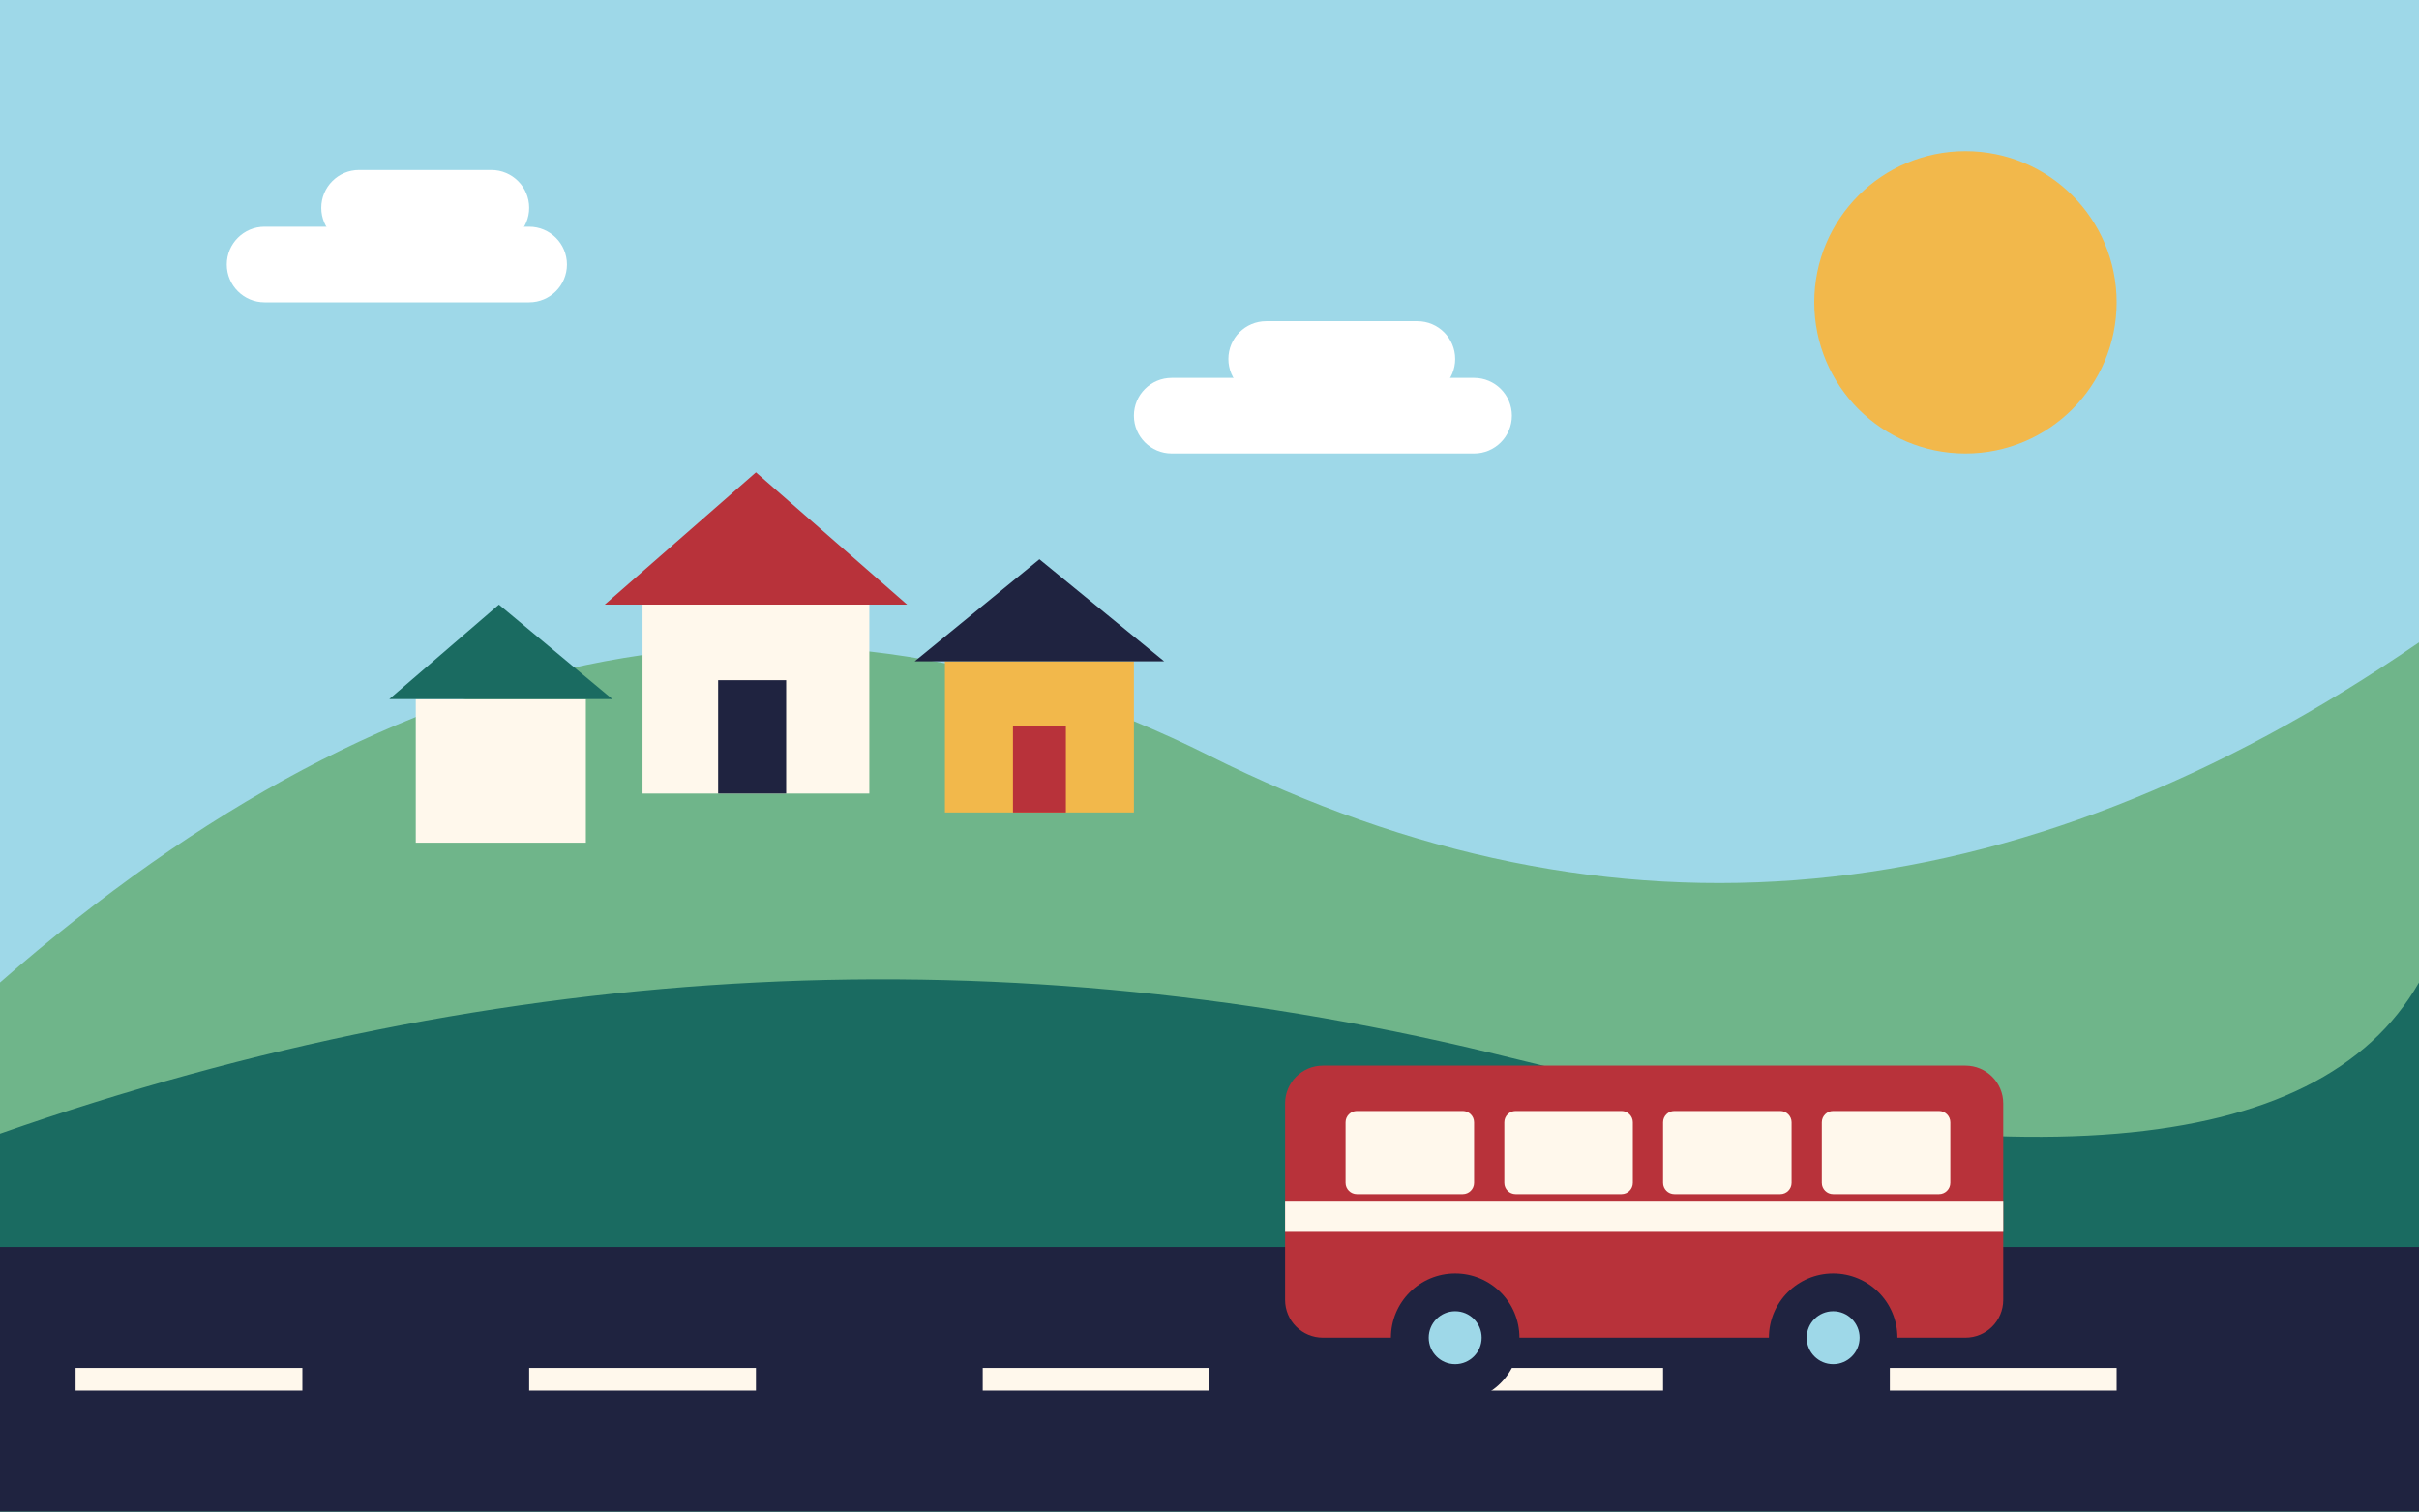
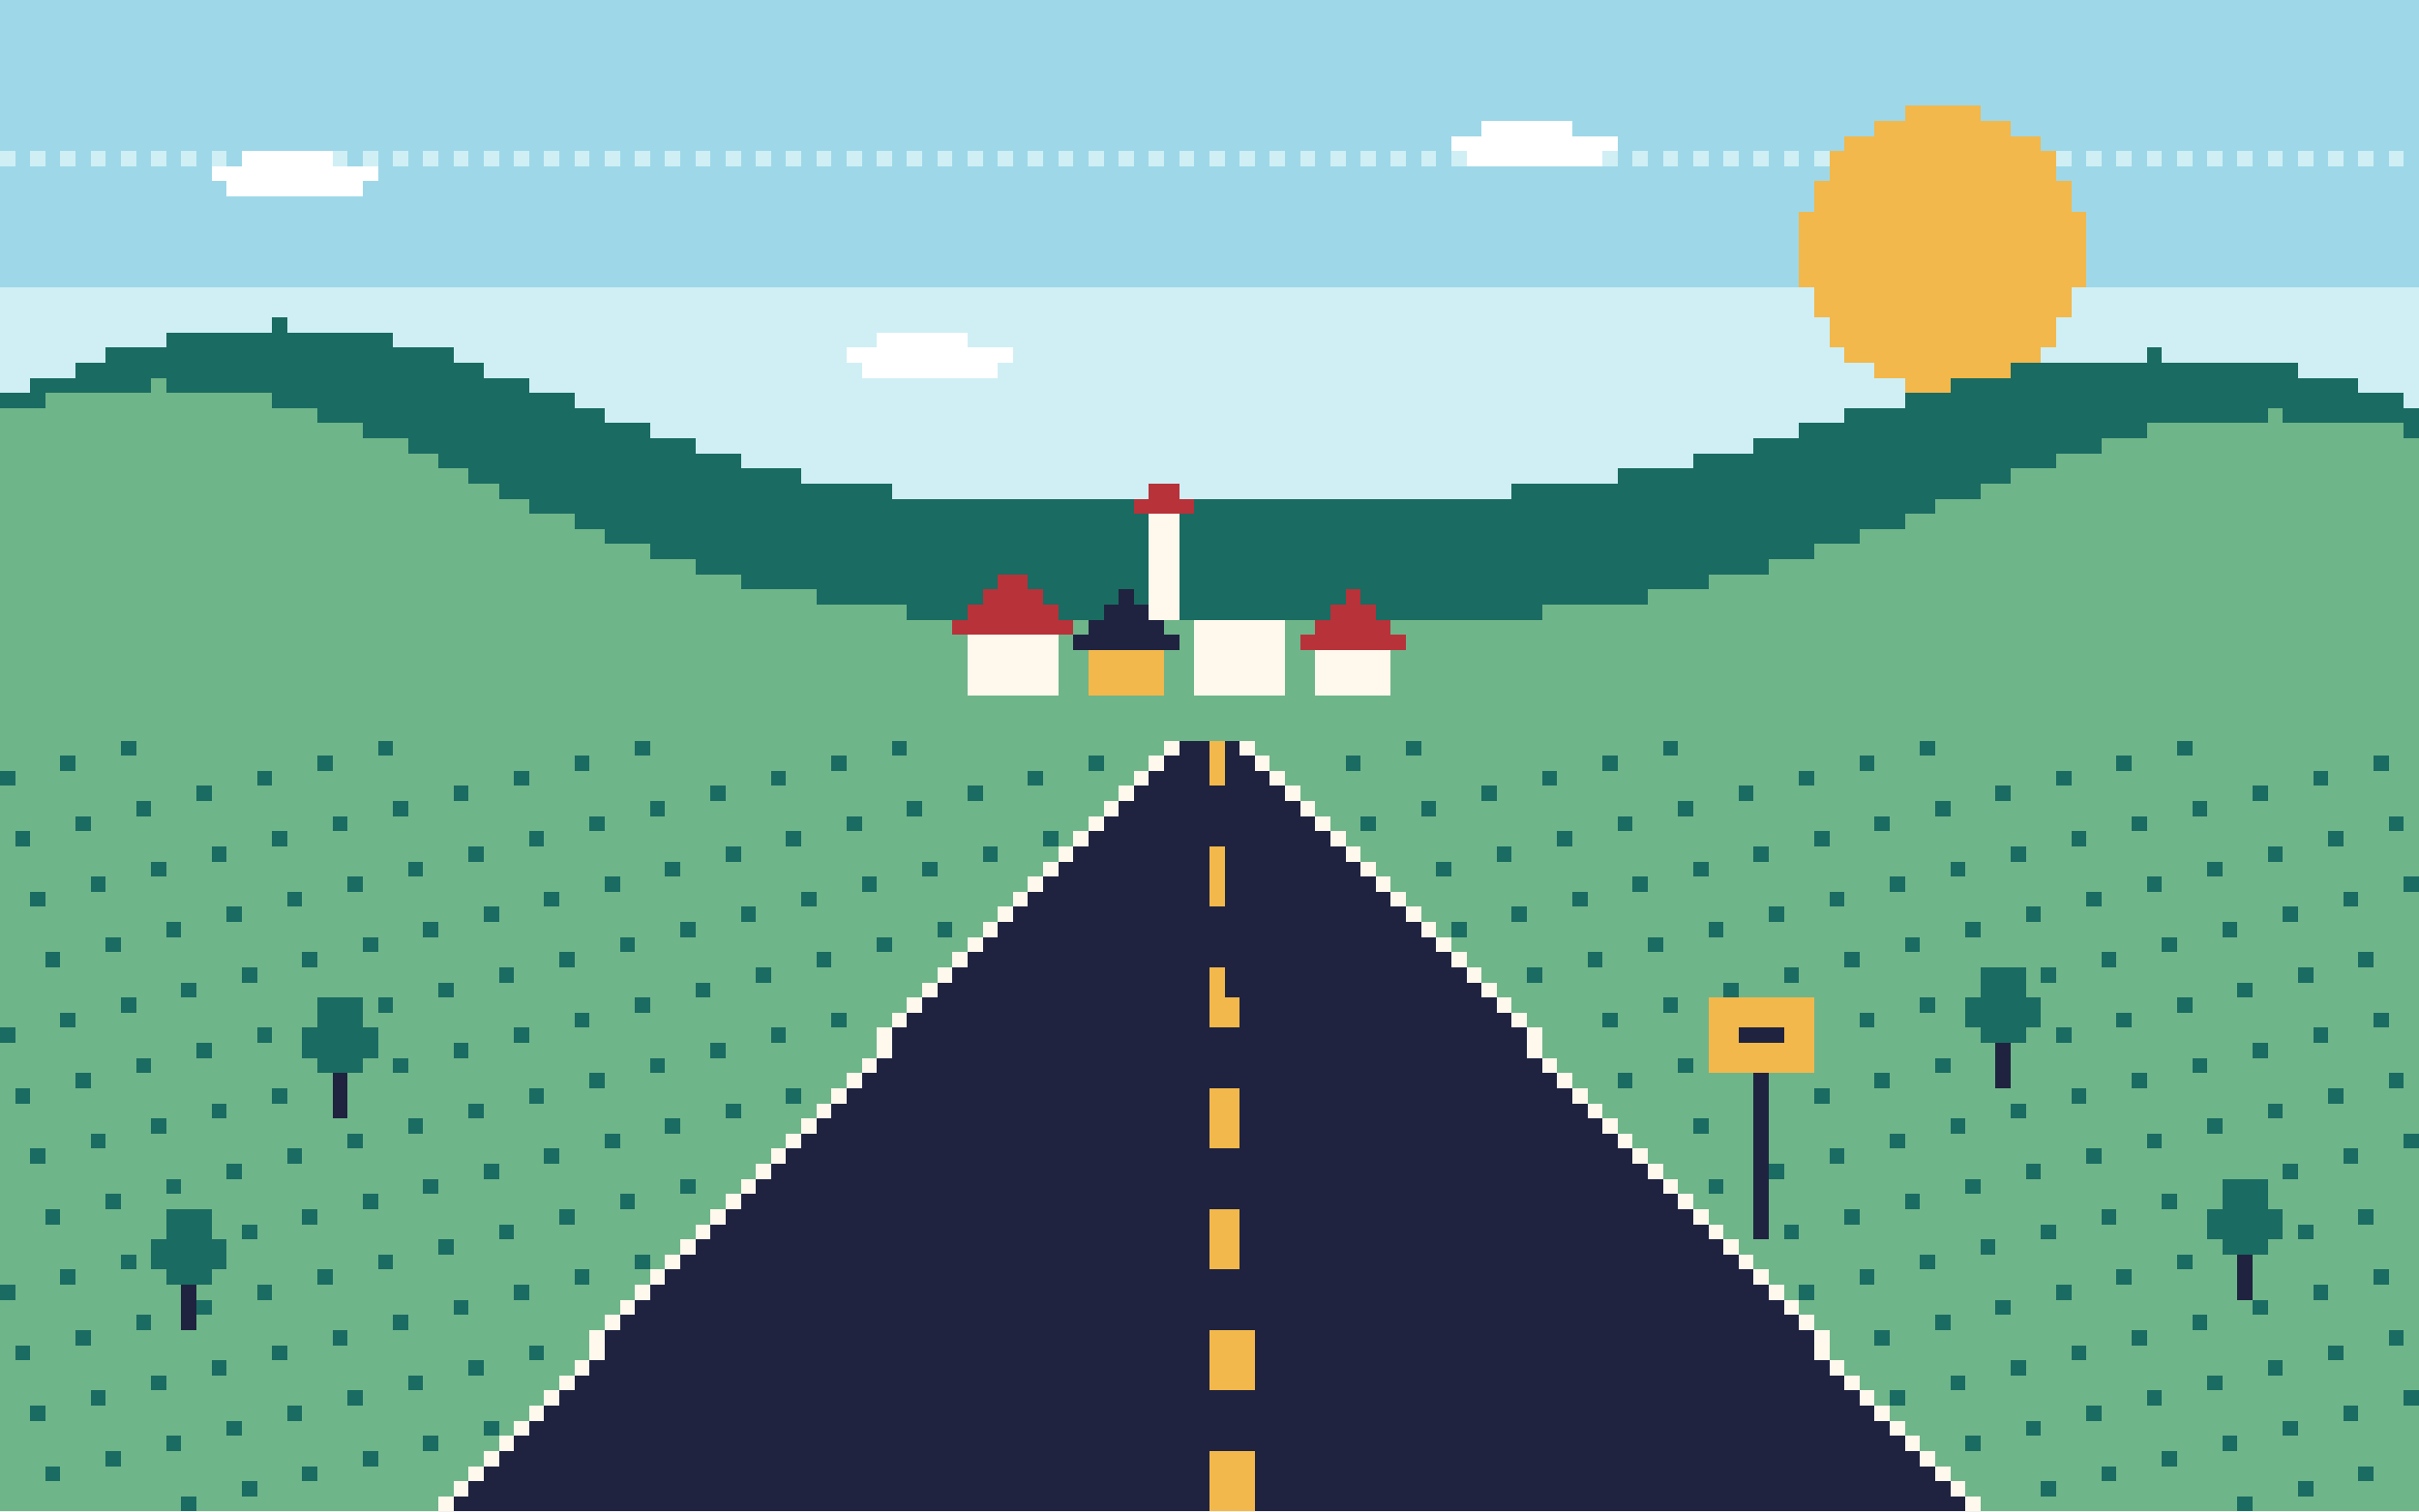
- <svg xmlns="http://www.w3.org/2000/svg" viewBox="0 0 640 400" width="640" height="400" role="img" aria-labelledby="t">
-   <rect width="640" height="400" fill="#9ED8E8" />
-   <circle cx="520" cy="80" r="40" fill="#F2B84B" />
+ <svg xmlns="http://www.w3.org/2000/svg" viewBox="0 0 160 100" width="640" height="400" shape-rendering="crispEdges" role="img" aria-labelledby="t">
+   <rect width="160" height="100" fill="#6FB58A" />
+   <g fill="#9ED8E8">
+     <rect x="0" y="0" width="160" height="1" />
+     <rect x="0" y="1" width="160" height="1" />
+     <rect x="0" y="2" width="160" height="1" />
+     <rect x="0" y="3" width="160" height="1" />
+     <rect x="0" y="4" width="160" height="1" />
+     <rect x="0" y="5" width="160" height="1" />
+     <rect x="0" y="6" width="160" height="1" />
+     <rect x="0" y="7" width="126" height="1" />
+     <rect x="131" y="7" width="29" height="1" />
+     <rect x="0" y="8" width="98" height="1" />
+     <rect x="104" y="8" width="20" height="1" />
+     <rect x="133" y="8" width="27" height="1" />
+     <rect x="0" y="9" width="96" height="1" />
+     <rect x="107" y="9" width="15" height="1" />
+     <rect x="135" y="9" width="25" height="1" />
+     <rect x="1" y="10" width="1" height="1" />
+     <rect x="3" y="10" width="1" height="1" />
+     <rect x="5" y="10" width="1" height="1" />
+     <rect x="7" y="10" width="1" height="1" />
+     <rect x="9" y="10" width="1" height="1" />
+     <rect x="11" y="10" width="1" height="1" />
+     <rect x="13" y="10" width="1" height="1" />
+     <rect x="15" y="10" width="1" height="1" />
+     <rect x="23" y="10" width="1" height="1" />
+     <rect x="25" y="10" width="1" height="1" />
+     <rect x="27" y="10" width="1" height="1" />
+     <rect x="29" y="10" width="1" height="1" />
+     <rect x="31" y="10" width="1" height="1" />
+     <rect x="33" y="10" width="1" height="1" />
+     <rect x="35" y="10" width="1" height="1" />
+     <rect x="37" y="10" width="1" height="1" />
+     <rect x="39" y="10" width="1" height="1" />
+     <rect x="41" y="10" width="1" height="1" />
+     <rect x="43" y="10" width="1" height="1" />
+     <rect x="45" y="10" width="1" height="1" />
+     <rect x="47" y="10" width="1" height="1" />
+     <rect x="49" y="10" width="1" height="1" />
+     <rect x="51" y="10" width="1" height="1" />
+     <rect x="53" y="10" width="1" height="1" />
+     <rect x="55" y="10" width="1" height="1" />
+     <rect x="57" y="10" width="1" height="1" />
+     <rect x="59" y="10" width="1" height="1" />
+     <rect x="61" y="10" width="1" height="1" />
+     <rect x="63" y="10" width="1" height="1" />
+     <rect x="65" y="10" width="1" height="1" />
+     <rect x="67" y="10" width="1" height="1" />
+     <rect x="69" y="10" width="1" height="1" />
+     <rect x="71" y="10" width="1" height="1" />
+     <rect x="73" y="10" width="1" height="1" />
+     <rect x="75" y="10" width="1" height="1" />
+     <rect x="77" y="10" width="1" height="1" />
+     <rect x="79" y="10" width="1" height="1" />
+     <rect x="81" y="10" width="1" height="1" />
+     <rect x="83" y="10" width="1" height="1" />
+     <rect x="85" y="10" width="1" height="1" />
+     <rect x="87" y="10" width="1" height="1" />
+     <rect x="89" y="10" width="1" height="1" />
+     <rect x="91" y="10" width="1" height="1" />
+     <rect x="93" y="10" width="1" height="1" />
+     <rect x="95" y="10" width="1" height="1" />
+     <rect x="107" y="10" width="1" height="1" />
+     <rect x="109" y="10" width="1" height="1" />
+     <rect x="111" y="10" width="1" height="1" />
+     <rect x="113" y="10" width="1" height="1" />
+     <rect x="115" y="10" width="1" height="1" />
+     <rect x="117" y="10" width="1" height="1" />
+     <rect x="119" y="10" width="1" height="1" />
+     <rect x="137" y="10" width="1" height="1" />
+     <rect x="139" y="10" width="1" height="1" />
+     <rect x="141" y="10" width="1" height="1" />
+     <rect x="143" y="10" width="1" height="1" />
+     <rect x="145" y="10" width="1" height="1" />
+     <rect x="147" y="10" width="1" height="1" />
+     <rect x="149" y="10" width="1" height="1" />
+     <rect x="151" y="10" width="1" height="1" />
+     <rect x="153" y="10" width="1" height="1" />
+     <rect x="155" y="10" width="1" height="1" />
+     <rect x="157" y="10" width="1" height="1" />
+     <rect x="159" y="10" width="1" height="1" />
+     <rect x="0" y="11" width="14" height="1" />
+     <rect x="25" y="11" width="96" height="1" />
+     <rect x="136" y="11" width="24" height="1" />
+     <rect x="0" y="12" width="15" height="1" />
+     <rect x="24" y="12" width="96" height="1" />
+     <rect x="137" y="12" width="23" height="1" />
+     <rect x="0" y="13" width="120" height="1" />
+     <rect x="137" y="13" width="23" height="1" />
+     <rect x="0" y="14" width="119" height="1" />
+     <rect x="138" y="14" width="22" height="1" />
+     <rect x="0" y="15" width="119" height="1" />
+     <rect x="138" y="15" width="22" height="1" />
+     <rect x="0" y="16" width="119" height="1" />
+     <rect x="138" y="16" width="22" height="1" />
+     <rect x="0" y="17" width="119" height="1" />
+     <rect x="138" y="17" width="22" height="1" />
+     <rect x="0" y="18" width="119" height="1" />
+     <rect x="138" y="18" width="22" height="1" />
+   </g>
+   <g fill="#F2B84B">
+     <rect x="126" y="7" width="5" height="1" />
+     <rect x="124" y="8" width="9" height="1" />
+     <rect x="122" y="9" width="13" height="1" />
+     <rect x="121" y="10" width="15" height="1" />
+     <rect x="121" y="11" width="15" height="1" />
+     <rect x="120" y="12" width="17" height="1" />
+     <rect x="120" y="13" width="17" height="1" />
+     <rect x="119" y="14" width="19" height="1" />
+     <rect x="119" y="15" width="19" height="1" />
+     <rect x="119" y="16" width="19" height="1" />
+     <rect x="119" y="17" width="19" height="1" />
+     <rect x="119" y="18" width="19" height="1" />
+     <rect x="120" y="19" width="17" height="1" />
+     <rect x="120" y="20" width="17" height="1" />
+     <rect x="121" y="21" width="15" height="1" />
+     <rect x="121" y="22" width="15" height="1" />
+     <rect x="122" y="23" width="13" height="1" />
+     <rect x="124" y="24" width="9" height="1" />
+     <rect x="126" y="25" width="3" height="1" />
+     <rect x="72" y="43" width="5" height="1" />
+     <rect x="72" y="44" width="5" height="1" />
+     <rect x="72" y="45" width="5" height="1" />
+     <rect x="80" y="49" width="1" height="1" />
+     <rect x="80" y="50" width="1" height="1" />
+     <rect x="80" y="51" width="1" height="1" />
+     <rect x="80" y="56" width="1" height="1" />
+     <rect x="80" y="57" width="1" height="1" />
+     <rect x="80" y="58" width="1" height="1" />
+     <rect x="80" y="59" width="1" height="1" />
+     <rect x="80" y="64" width="1" height="1" />
+     <rect x="80" y="65" width="1" height="1" />
+     <rect x="80" y="66" width="2" height="1" />
+     <rect x="113" y="66" width="7" height="1" />
+     <rect x="80" y="67" width="2" height="1" />
+     <rect x="113" y="67" width="7" height="1" />
+     <rect x="113" y="68" width="2" height="1" />
+     <rect x="118" y="68" width="2" height="1" />
+     <rect x="113" y="69" width="7" height="1" />
+     <rect x="113" y="70" width="7" height="1" />
+     <rect x="80" y="72" width="2" height="1" />
+     <rect x="80" y="73" width="2" height="1" />
+     <rect x="80" y="74" width="2" height="1" />
+     <rect x="80" y="75" width="2" height="1" />
+     <rect x="80" y="80" width="2" height="1" />
+     <rect x="80" y="81" width="2" height="1" />
+     <rect x="80" y="82" width="2" height="1" />
+     <rect x="80" y="83" width="2" height="1" />
+     <rect x="80" y="88" width="3" height="1" />
+     <rect x="80" y="89" width="3" height="1" />
+     <rect x="80" y="90" width="3" height="1" />
+     <rect x="80" y="91" width="3" height="1" />
+     <rect x="80" y="96" width="3" height="1" />
+     <rect x="80" y="97" width="3" height="1" />
+     <rect x="80" y="98" width="3" height="1" />
+     <rect x="80" y="99" width="3" height="1" />
+   </g>
  <g fill="#FFFFFF">
-     <rect x="60" y="60" width="90" height="20" rx="10" />
-     <rect x="85" y="45" width="55" height="20" rx="10" />
-     <rect x="300" y="100" width="100" height="20" rx="10" />
-     <rect x="325" y="85" width="60" height="20" rx="10" />
+     <rect x="98" y="8" width="6" height="1" />
+     <rect x="96" y="9" width="11" height="1" />
+     <rect x="16" y="10" width="6" height="1" />
+     <rect x="97" y="10" width="9" height="1" />
+     <rect x="14" y="11" width="11" height="1" />
+     <rect x="15" y="12" width="9" height="1" />
+     <rect x="58" y="22" width="6" height="1" />
+     <rect x="56" y="23" width="11" height="1" />
+     <rect x="57" y="24" width="9" height="1" />
  </g>
-   <path d="M0 260 Q160 120 320 200 T640 170 V400 H0Z" fill="#6FB58A" />
-   <path d="M0 300 Q200 230 400 280 T640 260 V400 H0Z" fill="#1A6B61" />
-   <g>
-     <rect x="170" y="160" width="60" height="50" fill="#FFF8EC" />
-     <polygon points="160,160 200,125 240,160" fill="#B8323A" />
-     <rect x="190" y="180" width="18" height="30" fill="#1F2340" />
-     <rect x="250" y="175" width="50" height="40" fill="#F2B84B" />
-     <polygon points="242,175 275,148 308,175" fill="#1F2340" />
-     <rect x="268" y="192" width="14" height="23" fill="#B8323A" />
-     <rect x="110" y="185" width="45" height="38" fill="#FFF8EC" />
-     <polygon points="103,185 132,160 162,185" fill="#1A6B61" />
+   <g fill="#CFEFF5">
+     <rect x="0" y="10" width="1" height="1" />
+     <rect x="2" y="10" width="1" height="1" />
+     <rect x="4" y="10" width="1" height="1" />
+     <rect x="6" y="10" width="1" height="1" />
+     <rect x="8" y="10" width="1" height="1" />
+     <rect x="10" y="10" width="1" height="1" />
+     <rect x="12" y="10" width="1" height="1" />
+     <rect x="14" y="10" width="1" height="1" />
+     <rect x="22" y="10" width="1" height="1" />
+     <rect x="24" y="10" width="1" height="1" />
+     <rect x="26" y="10" width="1" height="1" />
+     <rect x="28" y="10" width="1" height="1" />
+     <rect x="30" y="10" width="1" height="1" />
+     <rect x="32" y="10" width="1" height="1" />
+     <rect x="34" y="10" width="1" height="1" />
+     <rect x="36" y="10" width="1" height="1" />
+     <rect x="38" y="10" width="1" height="1" />
+     <rect x="40" y="10" width="1" height="1" />
+     <rect x="42" y="10" width="1" height="1" />
+     <rect x="44" y="10" width="1" height="1" />
+     <rect x="46" y="10" width="1" height="1" />
+     <rect x="48" y="10" width="1" height="1" />
+     <rect x="50" y="10" width="1" height="1" />
+     <rect x="52" y="10" width="1" height="1" />
+     <rect x="54" y="10" width="1" height="1" />
+     <rect x="56" y="10" width="1" height="1" />
+     <rect x="58" y="10" width="1" height="1" />
+     <rect x="60" y="10" width="1" height="1" />
+     <rect x="62" y="10" width="1" height="1" />
+     <rect x="64" y="10" width="1" height="1" />
+     <rect x="66" y="10" width="1" height="1" />
+     <rect x="68" y="10" width="1" height="1" />
+     <rect x="70" y="10" width="1" height="1" />
+     <rect x="72" y="10" width="1" height="1" />
+     <rect x="74" y="10" width="1" height="1" />
+     <rect x="76" y="10" width="1" height="1" />
+     <rect x="78" y="10" width="1" height="1" />
+     <rect x="80" y="10" width="1" height="1" />
+     <rect x="82" y="10" width="1" height="1" />
+     <rect x="84" y="10" width="1" height="1" />
+     <rect x="86" y="10" width="1" height="1" />
+     <rect x="88" y="10" width="1" height="1" />
+     <rect x="90" y="10" width="1" height="1" />
+     <rect x="92" y="10" width="1" height="1" />
+     <rect x="94" y="10" width="1" height="1" />
+     <rect x="96" y="10" width="1" height="1" />
+     <rect x="106" y="10" width="1" height="1" />
+     <rect x="108" y="10" width="1" height="1" />
+     <rect x="110" y="10" width="1" height="1" />
+     <rect x="112" y="10" width="1" height="1" />
+     <rect x="114" y="10" width="1" height="1" />
+     <rect x="116" y="10" width="1" height="1" />
+     <rect x="118" y="10" width="1" height="1" />
+     <rect x="120" y="10" width="1" height="1" />
+     <rect x="136" y="10" width="1" height="1" />
+     <rect x="138" y="10" width="1" height="1" />
+     <rect x="140" y="10" width="1" height="1" />
+     <rect x="142" y="10" width="1" height="1" />
+     <rect x="144" y="10" width="1" height="1" />
+     <rect x="146" y="10" width="1" height="1" />
+     <rect x="148" y="10" width="1" height="1" />
+     <rect x="150" y="10" width="1" height="1" />
+     <rect x="152" y="10" width="1" height="1" />
+     <rect x="154" y="10" width="1" height="1" />
+     <rect x="156" y="10" width="1" height="1" />
+     <rect x="158" y="10" width="1" height="1" />
+     <rect x="0" y="19" width="120" height="1" />
+     <rect x="137" y="19" width="23" height="1" />
+     <rect x="0" y="20" width="120" height="1" />
+     <rect x="137" y="20" width="23" height="1" />
+     <rect x="0" y="21" width="18" height="1" />
+     <rect x="19" y="21" width="102" height="1" />
+     <rect x="136" y="21" width="24" height="1" />
+     <rect x="0" y="22" width="11" height="1" />
+     <rect x="26" y="22" width="32" height="1" />
+     <rect x="64" y="22" width="57" height="1" />
+     <rect x="136" y="22" width="24" height="1" />
+     <rect x="0" y="23" width="7" height="1" />
+     <rect x="30" y="23" width="26" height="1" />
+     <rect x="67" y="23" width="55" height="1" />
+     <rect x="135" y="23" width="7" height="1" />
+     <rect x="143" y="23" width="17" height="1" />
+     <rect x="0" y="24" width="5" height="1" />
+     <rect x="32" y="24" width="25" height="1" />
+     <rect x="66" y="24" width="58" height="1" />
+     <rect x="152" y="24" width="8" height="1" />
+     <rect x="0" y="25" width="2" height="1" />
+     <rect x="35" y="25" width="91" height="1" />
+     <rect x="156" y="25" width="4" height="1" />
+     <rect x="38" y="26" width="88" height="1" />
+     <rect x="159" y="26" width="1" height="1" />
+     <rect x="40" y="27" width="82" height="1" />
+     <rect x="43" y="28" width="76" height="1" />
+     <rect x="46" y="29" width="70" height="1" />
+     <rect x="49" y="30" width="63" height="1" />
+     <rect x="53" y="31" width="54" height="1" />
+     <rect x="59" y="32" width="17" height="1" />
+     <rect x="78" y="32" width="22" height="1" />
  </g>
-   <rect x="0" y="330" width="640" height="70" fill="#1F2340" />
+   <g fill="#1A6B61">
+     <rect x="18" y="21" width="1" height="1" />
+     <rect x="11" y="22" width="15" height="1" />
+     <rect x="7" y="23" width="23" height="1" />
+     <rect x="142" y="23" width="1" height="1" />
+     <rect x="5" y="24" width="27" height="1" />
+     <rect x="133" y="24" width="19" height="1" />
+     <rect x="2" y="25" width="8" height="1" />
+     <rect x="11" y="25" width="24" height="1" />
+     <rect x="129" y="25" width="27" height="1" />
+     <rect x="0" y="26" width="3" height="1" />
+     <rect x="18" y="26" width="20" height="1" />
+     <rect x="126" y="26" width="33" height="1" />
+     <rect x="21" y="27" width="19" height="1" />
+     <rect x="122" y="27" width="28" height="1" />
+     <rect x="151" y="27" width="9" height="1" />
+     <rect x="24" y="28" width="19" height="1" />
+     <rect x="119" y="28" width="23" height="1" />
+     <rect x="159" y="28" width="1" height="1" />
+     <rect x="27" y="29" width="19" height="1" />
+     <rect x="116" y="29" width="23" height="1" />
+     <rect x="29" y="30" width="20" height="1" />
+     <rect x="112" y="30" width="24" height="1" />
+     <rect x="31" y="31" width="22" height="1" />
+     <rect x="107" y="31" width="26" height="1" />
+     <rect x="33" y="32" width="26" height="1" />
+     <rect x="100" y="32" width="31" height="1" />
+     <rect x="35" y="33" width="40" height="1" />
+     <rect x="79" y="33" width="49" height="1" />
+     <rect x="38" y="34" width="38" height="1" />
+     <rect x="78" y="34" width="48" height="1" />
+     <rect x="40" y="35" width="36" height="1" />
+     <rect x="78" y="35" width="45" height="1" />
+     <rect x="43" y="36" width="33" height="1" />
+     <rect x="78" y="36" width="42" height="1" />
+     <rect x="46" y="37" width="30" height="1" />
+     <rect x="78" y="37" width="39" height="1" />
+     <rect x="49" y="38" width="17" height="1" />
+     <rect x="68" y="38" width="8" height="1" />
+     <rect x="78" y="38" width="35" height="1" />
+     <rect x="54" y="39" width="11" height="1" />
+     <rect x="69" y="39" width="5" height="1" />
+     <rect x="75" y="39" width="1" height="1" />
+     <rect x="78" y="39" width="11" height="1" />
+     <rect x="90" y="39" width="19" height="1" />
+     <rect x="60" y="40" width="4" height="1" />
+     <rect x="70" y="40" width="3" height="1" />
+     <rect x="78" y="40" width="10" height="1" />
+     <rect x="91" y="40" width="11" height="1" />
+     <rect x="8" y="49" width="1" height="1" />
+     <rect x="25" y="49" width="1" height="1" />
+     <rect x="42" y="49" width="1" height="1" />
+     <rect x="59" y="49" width="1" height="1" />
+     <rect x="93" y="49" width="1" height="1" />
+     <rect x="110" y="49" width="1" height="1" />
+     <rect x="127" y="49" width="1" height="1" />
+     <rect x="144" y="49" width="1" height="1" />
+     <rect x="4" y="50" width="1" height="1" />
+     <rect x="21" y="50" width="1" height="1" />
+     <rect x="38" y="50" width="1" height="1" />
+     <rect x="55" y="50" width="1" height="1" />
+     <rect x="72" y="50" width="1" height="1" />
+     <rect x="89" y="50" width="1" height="1" />
+     <rect x="106" y="50" width="1" height="1" />
+     <rect x="123" y="50" width="1" height="1" />
+     <rect x="140" y="50" width="1" height="1" />
+     <rect x="157" y="50" width="1" height="1" />
+     <rect x="0" y="51" width="1" height="1" />
+     <rect x="17" y="51" width="1" height="1" />
+     <rect x="34" y="51" width="1" height="1" />
+     <rect x="51" y="51" width="1" height="1" />
+     <rect x="68" y="51" width="1" height="1" />
+     <rect x="102" y="51" width="1" height="1" />
+     <rect x="119" y="51" width="1" height="1" />
+     <rect x="136" y="51" width="1" height="1" />
+     <rect x="153" y="51" width="1" height="1" />
+     <rect x="13" y="52" width="1" height="1" />
+     <rect x="30" y="52" width="1" height="1" />
+     <rect x="47" y="52" width="1" height="1" />
+     <rect x="64" y="52" width="1" height="1" />
+     <rect x="98" y="52" width="1" height="1" />
+     <rect x="115" y="52" width="1" height="1" />
+     <rect x="132" y="52" width="1" height="1" />
+     <rect x="149" y="52" width="1" height="1" />
+     <rect x="9" y="53" width="1" height="1" />
+     <rect x="26" y="53" width="1" height="1" />
+     <rect x="43" y="53" width="1" height="1" />
+     <rect x="60" y="53" width="1" height="1" />
+     <rect x="94" y="53" width="1" height="1" />
+     <rect x="111" y="53" width="1" height="1" />
+     <rect x="128" y="53" width="1" height="1" />
+     <rect x="145" y="53" width="1" height="1" />
+     <rect x="5" y="54" width="1" height="1" />
+     <rect x="22" y="54" width="1" height="1" />
+     <rect x="39" y="54" width="1" height="1" />
+     <rect x="56" y="54" width="1" height="1" />
+     <rect x="90" y="54" width="1" height="1" />
+     <rect x="107" y="54" width="1" height="1" />
+     <rect x="124" y="54" width="1" height="1" />
+     <rect x="141" y="54" width="1" height="1" />
+     <rect x="158" y="54" width="1" height="1" />
+     <rect x="1" y="55" width="1" height="1" />
+     <rect x="18" y="55" width="1" height="1" />
+     <rect x="35" y="55" width="1" height="1" />
+     <rect x="52" y="55" width="1" height="1" />
+     <rect x="69" y="55" width="1" height="1" />
+     <rect x="103" y="55" width="1" height="1" />
+     <rect x="120" y="55" width="1" height="1" />
+     <rect x="137" y="55" width="1" height="1" />
+     <rect x="154" y="55" width="1" height="1" />
+     <rect x="14" y="56" width="1" height="1" />
+     <rect x="31" y="56" width="1" height="1" />
+     <rect x="48" y="56" width="1" height="1" />
+     <rect x="65" y="56" width="1" height="1" />
+     <rect x="99" y="56" width="1" height="1" />
+     <rect x="116" y="56" width="1" height="1" />
+     <rect x="133" y="56" width="1" height="1" />
+     <rect x="150" y="56" width="1" height="1" />
+     <rect x="10" y="57" width="1" height="1" />
+     <rect x="27" y="57" width="1" height="1" />
+     <rect x="44" y="57" width="1" height="1" />
+     <rect x="61" y="57" width="1" height="1" />
+     <rect x="95" y="57" width="1" height="1" />
+     <rect x="112" y="57" width="1" height="1" />
+     <rect x="129" y="57" width="1" height="1" />
+     <rect x="146" y="57" width="1" height="1" />
+     <rect x="6" y="58" width="1" height="1" />
+     <rect x="23" y="58" width="1" height="1" />
+     <rect x="40" y="58" width="1" height="1" />
+     <rect x="57" y="58" width="1" height="1" />
+     <rect x="108" y="58" width="1" height="1" />
+     <rect x="125" y="58" width="1" height="1" />
+     <rect x="142" y="58" width="1" height="1" />
+     <rect x="159" y="58" width="1" height="1" />
+     <rect x="2" y="59" width="1" height="1" />
+     <rect x="19" y="59" width="1" height="1" />
+     <rect x="36" y="59" width="1" height="1" />
+     <rect x="53" y="59" width="1" height="1" />
+     <rect x="104" y="59" width="1" height="1" />
+     <rect x="121" y="59" width="1" height="1" />
+     <rect x="138" y="59" width="1" height="1" />
+     <rect x="155" y="59" width="1" height="1" />
+     <rect x="15" y="60" width="1" height="1" />
+     <rect x="32" y="60" width="1" height="1" />
+     <rect x="49" y="60" width="1" height="1" />
+     <rect x="100" y="60" width="1" height="1" />
+     <rect x="117" y="60" width="1" height="1" />
+     <rect x="134" y="60" width="1" height="1" />
+     <rect x="151" y="60" width="1" height="1" />
+     <rect x="11" y="61" width="1" height="1" />
+     <rect x="28" y="61" width="1" height="1" />
+     <rect x="45" y="61" width="1" height="1" />
+     <rect x="62" y="61" width="1" height="1" />
+     <rect x="96" y="61" width="1" height="1" />
+     <rect x="113" y="61" width="1" height="1" />
+     <rect x="130" y="61" width="1" height="1" />
+     <rect x="147" y="61" width="1" height="1" />
+     <rect x="7" y="62" width="1" height="1" />
+     <rect x="24" y="62" width="1" height="1" />
+     <rect x="41" y="62" width="1" height="1" />
+     <rect x="58" y="62" width="1" height="1" />
+     <rect x="109" y="62" width="1" height="1" />
+     <rect x="126" y="62" width="1" height="1" />
+     <rect x="143" y="62" width="1" height="1" />
+     <rect x="3" y="63" width="1" height="1" />
+     <rect x="20" y="63" width="1" height="1" />
+     <rect x="37" y="63" width="1" height="1" />
+     <rect x="54" y="63" width="1" height="1" />
+     <rect x="105" y="63" width="1" height="1" />
+     <rect x="122" y="63" width="1" height="1" />
+     <rect x="139" y="63" width="1" height="1" />
+     <rect x="156" y="63" width="1" height="1" />
+     <rect x="16" y="64" width="1" height="1" />
+     <rect x="33" y="64" width="1" height="1" />
+     <rect x="50" y="64" width="1" height="1" />
+     <rect x="101" y="64" width="1" height="1" />
+     <rect x="118" y="64" width="1" height="1" />
+     <rect x="131" y="64" width="3" height="1" />
+     <rect x="135" y="64" width="1" height="1" />
+     <rect x="152" y="64" width="1" height="1" />
+     <rect x="12" y="65" width="1" height="1" />
+     <rect x="29" y="65" width="1" height="1" />
+     <rect x="46" y="65" width="1" height="1" />
+     <rect x="114" y="65" width="1" height="1" />
+     <rect x="131" y="65" width="3" height="1" />
+     <rect x="148" y="65" width="1" height="1" />
+     <rect x="8" y="66" width="1" height="1" />
+     <rect x="21" y="66" width="3" height="1" />
+     <rect x="25" y="66" width="1" height="1" />
+     <rect x="42" y="66" width="1" height="1" />
+     <rect x="110" y="66" width="1" height="1" />
+     <rect x="127" y="66" width="1" height="1" />
+     <rect x="130" y="66" width="5" height="1" />
+     <rect x="144" y="66" width="1" height="1" />
+     <rect x="4" y="67" width="1" height="1" />
+     <rect x="21" y="67" width="3" height="1" />
+     <rect x="38" y="67" width="1" height="1" />
+     <rect x="55" y="67" width="1" height="1" />
+     <rect x="106" y="67" width="1" height="1" />
+     <rect x="123" y="67" width="1" height="1" />
+     <rect x="130" y="67" width="5" height="1" />
+     <rect x="140" y="67" width="1" height="1" />
+     <rect x="157" y="67" width="1" height="1" />
+     <rect x="0" y="68" width="1" height="1" />
+     <rect x="17" y="68" width="1" height="1" />
+     <rect x="20" y="68" width="5" height="1" />
+     <rect x="34" y="68" width="1" height="1" />
+     <rect x="51" y="68" width="1" height="1" />
+     <rect x="131" y="68" width="3" height="1" />
+     <rect x="136" y="68" width="1" height="1" />
+     <rect x="153" y="68" width="1" height="1" />
+     <rect x="13" y="69" width="1" height="1" />
+     <rect x="20" y="69" width="5" height="1" />
+     <rect x="30" y="69" width="1" height="1" />
+     <rect x="47" y="69" width="1" height="1" />
+     <rect x="149" y="69" width="1" height="1" />
+     <rect x="9" y="70" width="1" height="1" />
+     <rect x="21" y="70" width="3" height="1" />
+     <rect x="26" y="70" width="1" height="1" />
+     <rect x="43" y="70" width="1" height="1" />
+     <rect x="111" y="70" width="1" height="1" />
+     <rect x="128" y="70" width="1" height="1" />
+     <rect x="145" y="70" width="1" height="1" />
+     <rect x="5" y="71" width="1" height="1" />
+     <rect x="39" y="71" width="1" height="1" />
+     <rect x="107" y="71" width="1" height="1" />
+     <rect x="124" y="71" width="1" height="1" />
+     <rect x="141" y="71" width="1" height="1" />
+     <rect x="158" y="71" width="1" height="1" />
+     <rect x="1" y="72" width="1" height="1" />
+     <rect x="18" y="72" width="1" height="1" />
+     <rect x="35" y="72" width="1" height="1" />
+     <rect x="52" y="72" width="1" height="1" />
+     <rect x="120" y="72" width="1" height="1" />
+     <rect x="137" y="72" width="1" height="1" />
+     <rect x="154" y="72" width="1" height="1" />
+     <rect x="14" y="73" width="1" height="1" />
+     <rect x="31" y="73" width="1" height="1" />
+     <rect x="48" y="73" width="1" height="1" />
+     <rect x="133" y="73" width="1" height="1" />
+     <rect x="150" y="73" width="1" height="1" />
+     <rect x="10" y="74" width="1" height="1" />
+     <rect x="27" y="74" width="1" height="1" />
+     <rect x="44" y="74" width="1" height="1" />
+     <rect x="112" y="74" width="1" height="1" />
+     <rect x="129" y="74" width="1" height="1" />
+     <rect x="146" y="74" width="1" height="1" />
+     <rect x="6" y="75" width="1" height="1" />
+     <rect x="23" y="75" width="1" height="1" />
+     <rect x="40" y="75" width="1" height="1" />
+     <rect x="125" y="75" width="1" height="1" />
+     <rect x="142" y="75" width="1" height="1" />
+     <rect x="159" y="75" width="1" height="1" />
+     <rect x="2" y="76" width="1" height="1" />
+     <rect x="19" y="76" width="1" height="1" />
+     <rect x="36" y="76" width="1" height="1" />
+     <rect x="121" y="76" width="1" height="1" />
+     <rect x="138" y="76" width="1" height="1" />
+     <rect x="155" y="76" width="1" height="1" />
+     <rect x="15" y="77" width="1" height="1" />
+     <rect x="32" y="77" width="1" height="1" />
+     <rect x="117" y="77" width="1" height="1" />
+     <rect x="134" y="77" width="1" height="1" />
+     <rect x="151" y="77" width="1" height="1" />
+     <rect x="11" y="78" width="1" height="1" />
+     <rect x="28" y="78" width="1" height="1" />
+     <rect x="45" y="78" width="1" height="1" />
+     <rect x="113" y="78" width="1" height="1" />
+     <rect x="130" y="78" width="1" height="1" />
+     <rect x="147" y="78" width="3" height="1" />
+     <rect x="7" y="79" width="1" height="1" />
+     <rect x="24" y="79" width="1" height="1" />
+     <rect x="41" y="79" width="1" height="1" />
+     <rect x="126" y="79" width="1" height="1" />
+     <rect x="143" y="79" width="1" height="1" />
+     <rect x="147" y="79" width="3" height="1" />
+     <rect x="3" y="80" width="1" height="1" />
+     <rect x="11" y="80" width="3" height="1" />
+     <rect x="20" y="80" width="1" height="1" />
+     <rect x="37" y="80" width="1" height="1" />
+     <rect x="122" y="80" width="1" height="1" />
+     <rect x="139" y="80" width="1" height="1" />
+     <rect x="146" y="80" width="5" height="1" />
+     <rect x="156" y="80" width="1" height="1" />
+     <rect x="11" y="81" width="3" height="1" />
+     <rect x="16" y="81" width="1" height="1" />
+     <rect x="33" y="81" width="1" height="1" />
+     <rect x="118" y="81" width="1" height="1" />
+     <rect x="135" y="81" width="1" height="1" />
+     <rect x="146" y="81" width="5" height="1" />
+     <rect x="152" y="81" width="1" height="1" />
+     <rect x="10" y="82" width="5" height="1" />
+     <rect x="29" y="82" width="1" height="1" />
+     <rect x="131" y="82" width="1" height="1" />
+     <rect x="147" y="82" width="3" height="1" />
+     <rect x="8" y="83" width="1" height="1" />
+     <rect x="10" y="83" width="5" height="1" />
+     <rect x="25" y="83" width="1" height="1" />
+     <rect x="42" y="83" width="1" height="1" />
+     <rect x="127" y="83" width="1" height="1" />
+     <rect x="144" y="83" width="1" height="1" />
+     <rect x="4" y="84" width="1" height="1" />
+     <rect x="11" y="84" width="3" height="1" />
+     <rect x="21" y="84" width="1" height="1" />
+     <rect x="38" y="84" width="1" height="1" />
+     <rect x="123" y="84" width="1" height="1" />
+     <rect x="140" y="84" width="1" height="1" />
+     <rect x="157" y="84" width="1" height="1" />
+     <rect x="0" y="85" width="1" height="1" />
+     <rect x="17" y="85" width="1" height="1" />
+     <rect x="34" y="85" width="1" height="1" />
+     <rect x="119" y="85" width="1" height="1" />
+     <rect x="136" y="85" width="1" height="1" />
+     <rect x="153" y="85" width="1" height="1" />
+     <rect x="13" y="86" width="1" height="1" />
+     <rect x="30" y="86" width="1" height="1" />
+     <rect x="132" y="86" width="1" height="1" />
+     <rect x="149" y="86" width="1" height="1" />
+     <rect x="9" y="87" width="1" height="1" />
+     <rect x="26" y="87" width="1" height="1" />
+     <rect x="128" y="87" width="1" height="1" />
+     <rect x="145" y="87" width="1" height="1" />
+     <rect x="5" y="88" width="1" height="1" />
+     <rect x="22" y="88" width="1" height="1" />
+     <rect x="124" y="88" width="1" height="1" />
+     <rect x="141" y="88" width="1" height="1" />
+     <rect x="158" y="88" width="1" height="1" />
+     <rect x="1" y="89" width="1" height="1" />
+     <rect x="18" y="89" width="1" height="1" />
+     <rect x="35" y="89" width="1" height="1" />
+     <rect x="137" y="89" width="1" height="1" />
+     <rect x="154" y="89" width="1" height="1" />
+     <rect x="14" y="90" width="1" height="1" />
+     <rect x="31" y="90" width="1" height="1" />
+     <rect x="133" y="90" width="1" height="1" />
+     <rect x="150" y="90" width="1" height="1" />
+     <rect x="10" y="91" width="1" height="1" />
+     <rect x="27" y="91" width="1" height="1" />
+     <rect x="129" y="91" width="1" height="1" />
+     <rect x="146" y="91" width="1" height="1" />
+     <rect x="6" y="92" width="1" height="1" />
+     <rect x="23" y="92" width="1" height="1" />
+     <rect x="125" y="92" width="1" height="1" />
+     <rect x="142" y="92" width="1" height="1" />
+     <rect x="159" y="92" width="1" height="1" />
+     <rect x="2" y="93" width="1" height="1" />
+     <rect x="19" y="93" width="1" height="1" />
+     <rect x="138" y="93" width="1" height="1" />
+     <rect x="155" y="93" width="1" height="1" />
+     <rect x="15" y="94" width="1" height="1" />
+     <rect x="32" y="94" width="1" height="1" />
+     <rect x="134" y="94" width="1" height="1" />
+     <rect x="151" y="94" width="1" height="1" />
+     <rect x="11" y="95" width="1" height="1" />
+     <rect x="28" y="95" width="1" height="1" />
+     <rect x="130" y="95" width="1" height="1" />
+     <rect x="147" y="95" width="1" height="1" />
+     <rect x="7" y="96" width="1" height="1" />
+     <rect x="24" y="96" width="1" height="1" />
+     <rect x="143" y="96" width="1" height="1" />
+     <rect x="3" y="97" width="1" height="1" />
+     <rect x="20" y="97" width="1" height="1" />
+     <rect x="139" y="97" width="1" height="1" />
+     <rect x="156" y="97" width="1" height="1" />
+     <rect x="16" y="98" width="1" height="1" />
+     <rect x="135" y="98" width="1" height="1" />
+     <rect x="152" y="98" width="1" height="1" />
+     <rect x="12" y="99" width="1" height="1" />
+     <rect x="148" y="99" width="1" height="1" />
+   </g>
+   <g fill="#B8323A">
+     <rect x="76" y="32" width="2" height="1" />
+     <rect x="75" y="33" width="4" height="1" />
+     <rect x="66" y="38" width="2" height="1" />
+     <rect x="65" y="39" width="4" height="1" />
+     <rect x="89" y="39" width="1" height="1" />
+     <rect x="64" y="40" width="6" height="1" />
+     <rect x="88" y="40" width="3" height="1" />
+     <rect x="63" y="41" width="8" height="1" />
+     <rect x="87" y="41" width="5" height="1" />
+     <rect x="86" y="42" width="7" height="1" />
+   </g>
  <g fill="#FFF8EC">
-     <rect x="20" y="362" width="60" height="6" />
-     <rect x="140" y="362" width="60" height="6" />
-     <rect x="260" y="362" width="60" height="6" />
-     <rect x="380" y="362" width="60" height="6" />
-     <rect x="500" y="362" width="60" height="6" />
+     <rect x="76" y="34" width="2" height="1" />
+     <rect x="76" y="35" width="2" height="1" />
+     <rect x="76" y="36" width="2" height="1" />
+     <rect x="76" y="37" width="2" height="1" />
+     <rect x="76" y="38" width="2" height="1" />
+     <rect x="76" y="39" width="2" height="1" />
+     <rect x="76" y="40" width="2" height="1" />
+     <rect x="79" y="41" width="6" height="1" />
+     <rect x="64" y="42" width="6" height="1" />
+     <rect x="79" y="42" width="6" height="1" />
+     <rect x="64" y="43" width="6" height="1" />
+     <rect x="79" y="43" width="6" height="1" />
+     <rect x="87" y="43" width="5" height="1" />
+     <rect x="64" y="44" width="6" height="1" />
+     <rect x="79" y="44" width="6" height="1" />
+     <rect x="87" y="44" width="5" height="1" />
+     <rect x="64" y="45" width="6" height="1" />
+     <rect x="79" y="45" width="6" height="1" />
+     <rect x="87" y="45" width="5" height="1" />
+     <rect x="77" y="49" width="1" height="1" />
+     <rect x="82" y="49" width="1" height="1" />
+     <rect x="76" y="50" width="1" height="1" />
+     <rect x="83" y="50" width="1" height="1" />
+     <rect x="75" y="51" width="1" height="1" />
+     <rect x="84" y="51" width="1" height="1" />
+     <rect x="74" y="52" width="1" height="1" />
+     <rect x="85" y="52" width="1" height="1" />
+     <rect x="73" y="53" width="1" height="1" />
+     <rect x="86" y="53" width="1" height="1" />
+     <rect x="72" y="54" width="1" height="1" />
+     <rect x="87" y="54" width="1" height="1" />
+     <rect x="71" y="55" width="1" height="1" />
+     <rect x="88" y="55" width="1" height="1" />
+     <rect x="70" y="56" width="1" height="1" />
+     <rect x="89" y="56" width="1" height="1" />
+     <rect x="69" y="57" width="1" height="1" />
+     <rect x="90" y="57" width="1" height="1" />
+     <rect x="68" y="58" width="1" height="1" />
+     <rect x="91" y="58" width="1" height="1" />
+     <rect x="67" y="59" width="1" height="1" />
+     <rect x="92" y="59" width="1" height="1" />
+     <rect x="66" y="60" width="1" height="1" />
+     <rect x="93" y="60" width="1" height="1" />
+     <rect x="65" y="61" width="1" height="1" />
+     <rect x="94" y="61" width="1" height="1" />
+     <rect x="64" y="62" width="1" height="1" />
+     <rect x="95" y="62" width="1" height="1" />
+     <rect x="63" y="63" width="1" height="1" />
+     <rect x="96" y="63" width="1" height="1" />
+     <rect x="62" y="64" width="1" height="1" />
+     <rect x="97" y="64" width="1" height="1" />
+     <rect x="61" y="65" width="1" height="1" />
+     <rect x="98" y="65" width="1" height="1" />
+     <rect x="60" y="66" width="1" height="1" />
+     <rect x="99" y="66" width="1" height="1" />
+     <rect x="59" y="67" width="1" height="1" />
+     <rect x="100" y="67" width="1" height="1" />
+     <rect x="58" y="68" width="1" height="1" />
+     <rect x="101" y="68" width="1" height="1" />
+     <rect x="58" y="69" width="1" height="1" />
+     <rect x="101" y="69" width="1" height="1" />
+     <rect x="57" y="70" width="1" height="1" />
+     <rect x="102" y="70" width="1" height="1" />
+     <rect x="56" y="71" width="1" height="1" />
+     <rect x="103" y="71" width="1" height="1" />
+     <rect x="55" y="72" width="1" height="1" />
+     <rect x="104" y="72" width="1" height="1" />
+     <rect x="54" y="73" width="1" height="1" />
+     <rect x="105" y="73" width="1" height="1" />
+     <rect x="53" y="74" width="1" height="1" />
+     <rect x="106" y="74" width="1" height="1" />
+     <rect x="52" y="75" width="1" height="1" />
+     <rect x="107" y="75" width="1" height="1" />
+     <rect x="51" y="76" width="1" height="1" />
+     <rect x="108" y="76" width="1" height="1" />
+     <rect x="50" y="77" width="1" height="1" />
+     <rect x="109" y="77" width="1" height="1" />
+     <rect x="49" y="78" width="1" height="1" />
+     <rect x="110" y="78" width="1" height="1" />
+     <rect x="48" y="79" width="1" height="1" />
+     <rect x="111" y="79" width="1" height="1" />
+     <rect x="47" y="80" width="1" height="1" />
+     <rect x="112" y="80" width="1" height="1" />
+     <rect x="46" y="81" width="1" height="1" />
+     <rect x="113" y="81" width="1" height="1" />
+     <rect x="45" y="82" width="1" height="1" />
+     <rect x="114" y="82" width="1" height="1" />
+     <rect x="44" y="83" width="1" height="1" />
+     <rect x="115" y="83" width="1" height="1" />
+     <rect x="43" y="84" width="1" height="1" />
+     <rect x="116" y="84" width="1" height="1" />
+     <rect x="42" y="85" width="1" height="1" />
+     <rect x="117" y="85" width="1" height="1" />
+     <rect x="41" y="86" width="1" height="1" />
+     <rect x="118" y="86" width="1" height="1" />
+     <rect x="40" y="87" width="1" height="1" />
+     <rect x="119" y="87" width="1" height="1" />
+     <rect x="39" y="88" width="1" height="1" />
+     <rect x="120" y="88" width="1" height="1" />
+     <rect x="39" y="89" width="1" height="1" />
+     <rect x="120" y="89" width="1" height="1" />
+     <rect x="38" y="90" width="1" height="1" />
+     <rect x="121" y="90" width="1" height="1" />
+     <rect x="37" y="91" width="1" height="1" />
+     <rect x="122" y="91" width="1" height="1" />
+     <rect x="36" y="92" width="1" height="1" />
+     <rect x="123" y="92" width="1" height="1" />
+     <rect x="35" y="93" width="1" height="1" />
+     <rect x="124" y="93" width="1" height="1" />
+     <rect x="34" y="94" width="1" height="1" />
+     <rect x="125" y="94" width="1" height="1" />
+     <rect x="33" y="95" width="1" height="1" />
+     <rect x="126" y="95" width="1" height="1" />
+     <rect x="32" y="96" width="1" height="1" />
+     <rect x="127" y="96" width="1" height="1" />
+     <rect x="31" y="97" width="1" height="1" />
+     <rect x="128" y="97" width="1" height="1" />
+     <rect x="30" y="98" width="1" height="1" />
+     <rect x="129" y="98" width="1" height="1" />
+     <rect x="29" y="99" width="1" height="1" />
+     <rect x="130" y="99" width="1" height="1" />
  </g>
-   <g>
-     <rect x="340" y="282" width="190" height="72" rx="10" fill="#B8323A" />
-     <rect x="340" y="318" width="190" height="8" fill="#FFF8EC" />
-     <g fill="#FFF8EC">
-       <rect x="356" y="294" width="34" height="22" rx="3" />
-       <rect x="398" y="294" width="34" height="22" rx="3" />
-       <rect x="440" y="294" width="34" height="22" rx="3" />
-       <rect x="482" y="294" width="34" height="22" rx="3" />
-     </g>
-     <circle cx="385" cy="354" r="17" fill="#1F2340" />
-     <circle cx="385" cy="354" r="7" fill="#9ED8E8" />
-     <circle cx="485" cy="354" r="17" fill="#1F2340" />
-     <circle cx="485" cy="354" r="7" fill="#9ED8E8" />
+   <g fill="#1F2340">
+     <rect x="74" y="39" width="1" height="1" />
+     <rect x="73" y="40" width="3" height="1" />
+     <rect x="72" y="41" width="5" height="1" />
+     <rect x="71" y="42" width="7" height="1" />
+     <rect x="78" y="49" width="2" height="1" />
+     <rect x="81" y="49" width="1" height="1" />
+     <rect x="77" y="50" width="3" height="1" />
+     <rect x="81" y="50" width="2" height="1" />
+     <rect x="76" y="51" width="4" height="1" />
+     <rect x="81" y="51" width="3" height="1" />
+     <rect x="75" y="52" width="10" height="1" />
+     <rect x="74" y="53" width="12" height="1" />
+     <rect x="73" y="54" width="14" height="1" />
+     <rect x="72" y="55" width="16" height="1" />
+     <rect x="71" y="56" width="9" height="1" />
+     <rect x="81" y="56" width="8" height="1" />
+     <rect x="70" y="57" width="10" height="1" />
+     <rect x="81" y="57" width="9" height="1" />
+     <rect x="69" y="58" width="11" height="1" />
+     <rect x="81" y="58" width="10" height="1" />
+     <rect x="68" y="59" width="12" height="1" />
+     <rect x="81" y="59" width="11" height="1" />
+     <rect x="67" y="60" width="26" height="1" />
+     <rect x="66" y="61" width="28" height="1" />
+     <rect x="65" y="62" width="30" height="1" />
+     <rect x="64" y="63" width="32" height="1" />
+     <rect x="63" y="64" width="17" height="1" />
+     <rect x="81" y="64" width="16" height="1" />
+     <rect x="62" y="65" width="18" height="1" />
+     <rect x="81" y="65" width="17" height="1" />
+     <rect x="61" y="66" width="19" height="1" />
+     <rect x="82" y="66" width="17" height="1" />
+     <rect x="60" y="67" width="20" height="1" />
+     <rect x="82" y="67" width="18" height="1" />
+     <rect x="59" y="68" width="42" height="1" />
+     <rect x="115" y="68" width="3" height="1" />
+     <rect x="59" y="69" width="42" height="1" />
+     <rect x="132" y="69" width="1" height="1" />
+     <rect x="58" y="70" width="44" height="1" />
+     <rect x="132" y="70" width="1" height="1" />
+     <rect x="22" y="71" width="1" height="1" />
+     <rect x="57" y="71" width="46" height="1" />
+     <rect x="116" y="71" width="1" height="1" />
+     <rect x="132" y="71" width="1" height="1" />
+     <rect x="22" y="72" width="1" height="1" />
+     <rect x="56" y="72" width="24" height="1" />
+     <rect x="82" y="72" width="22" height="1" />
+     <rect x="116" y="72" width="1" height="1" />
+     <rect x="22" y="73" width="1" height="1" />
+     <rect x="55" y="73" width="25" height="1" />
+     <rect x="82" y="73" width="23" height="1" />
+     <rect x="116" y="73" width="1" height="1" />
+     <rect x="54" y="74" width="26" height="1" />
+     <rect x="82" y="74" width="24" height="1" />
+     <rect x="116" y="74" width="1" height="1" />
+     <rect x="53" y="75" width="27" height="1" />
+     <rect x="82" y="75" width="25" height="1" />
+     <rect x="116" y="75" width="1" height="1" />
+     <rect x="52" y="76" width="56" height="1" />
+     <rect x="116" y="76" width="1" height="1" />
+     <rect x="51" y="77" width="58" height="1" />
+     <rect x="116" y="77" width="1" height="1" />
+     <rect x="50" y="78" width="60" height="1" />
+     <rect x="116" y="78" width="1" height="1" />
+     <rect x="49" y="79" width="62" height="1" />
+     <rect x="116" y="79" width="1" height="1" />
+     <rect x="48" y="80" width="32" height="1" />
+     <rect x="82" y="80" width="30" height="1" />
+     <rect x="116" y="80" width="1" height="1" />
+     <rect x="47" y="81" width="33" height="1" />
+     <rect x="82" y="81" width="31" height="1" />
+     <rect x="116" y="81" width="1" height="1" />
+     <rect x="46" y="82" width="34" height="1" />
+     <rect x="82" y="82" width="32" height="1" />
+     <rect x="45" y="83" width="35" height="1" />
+     <rect x="82" y="83" width="33" height="1" />
+     <rect x="148" y="83" width="1" height="1" />
+     <rect x="44" y="84" width="72" height="1" />
+     <rect x="148" y="84" width="1" height="1" />
+     <rect x="12" y="85" width="1" height="1" />
+     <rect x="43" y="85" width="74" height="1" />
+     <rect x="148" y="85" width="1" height="1" />
+     <rect x="12" y="86" width="1" height="1" />
+     <rect x="42" y="86" width="76" height="1" />
+     <rect x="12" y="87" width="1" height="1" />
+     <rect x="41" y="87" width="78" height="1" />
+     <rect x="40" y="88" width="40" height="1" />
+     <rect x="83" y="88" width="37" height="1" />
+     <rect x="40" y="89" width="40" height="1" />
+     <rect x="83" y="89" width="37" height="1" />
+     <rect x="39" y="90" width="41" height="1" />
+     <rect x="83" y="90" width="38" height="1" />
+     <rect x="38" y="91" width="42" height="1" />
+     <rect x="83" y="91" width="39" height="1" />
+     <rect x="37" y="92" width="86" height="1" />
+     <rect x="36" y="93" width="88" height="1" />
+     <rect x="35" y="94" width="90" height="1" />
+     <rect x="34" y="95" width="92" height="1" />
+     <rect x="33" y="96" width="47" height="1" />
+     <rect x="83" y="96" width="44" height="1" />
+     <rect x="32" y="97" width="48" height="1" />
+     <rect x="83" y="97" width="45" height="1" />
+     <rect x="31" y="98" width="49" height="1" />
+     <rect x="83" y="98" width="46" height="1" />
+     <rect x="30" y="99" width="50" height="1" />
+     <rect x="83" y="99" width="47" height="1" />
  </g>
</svg>
